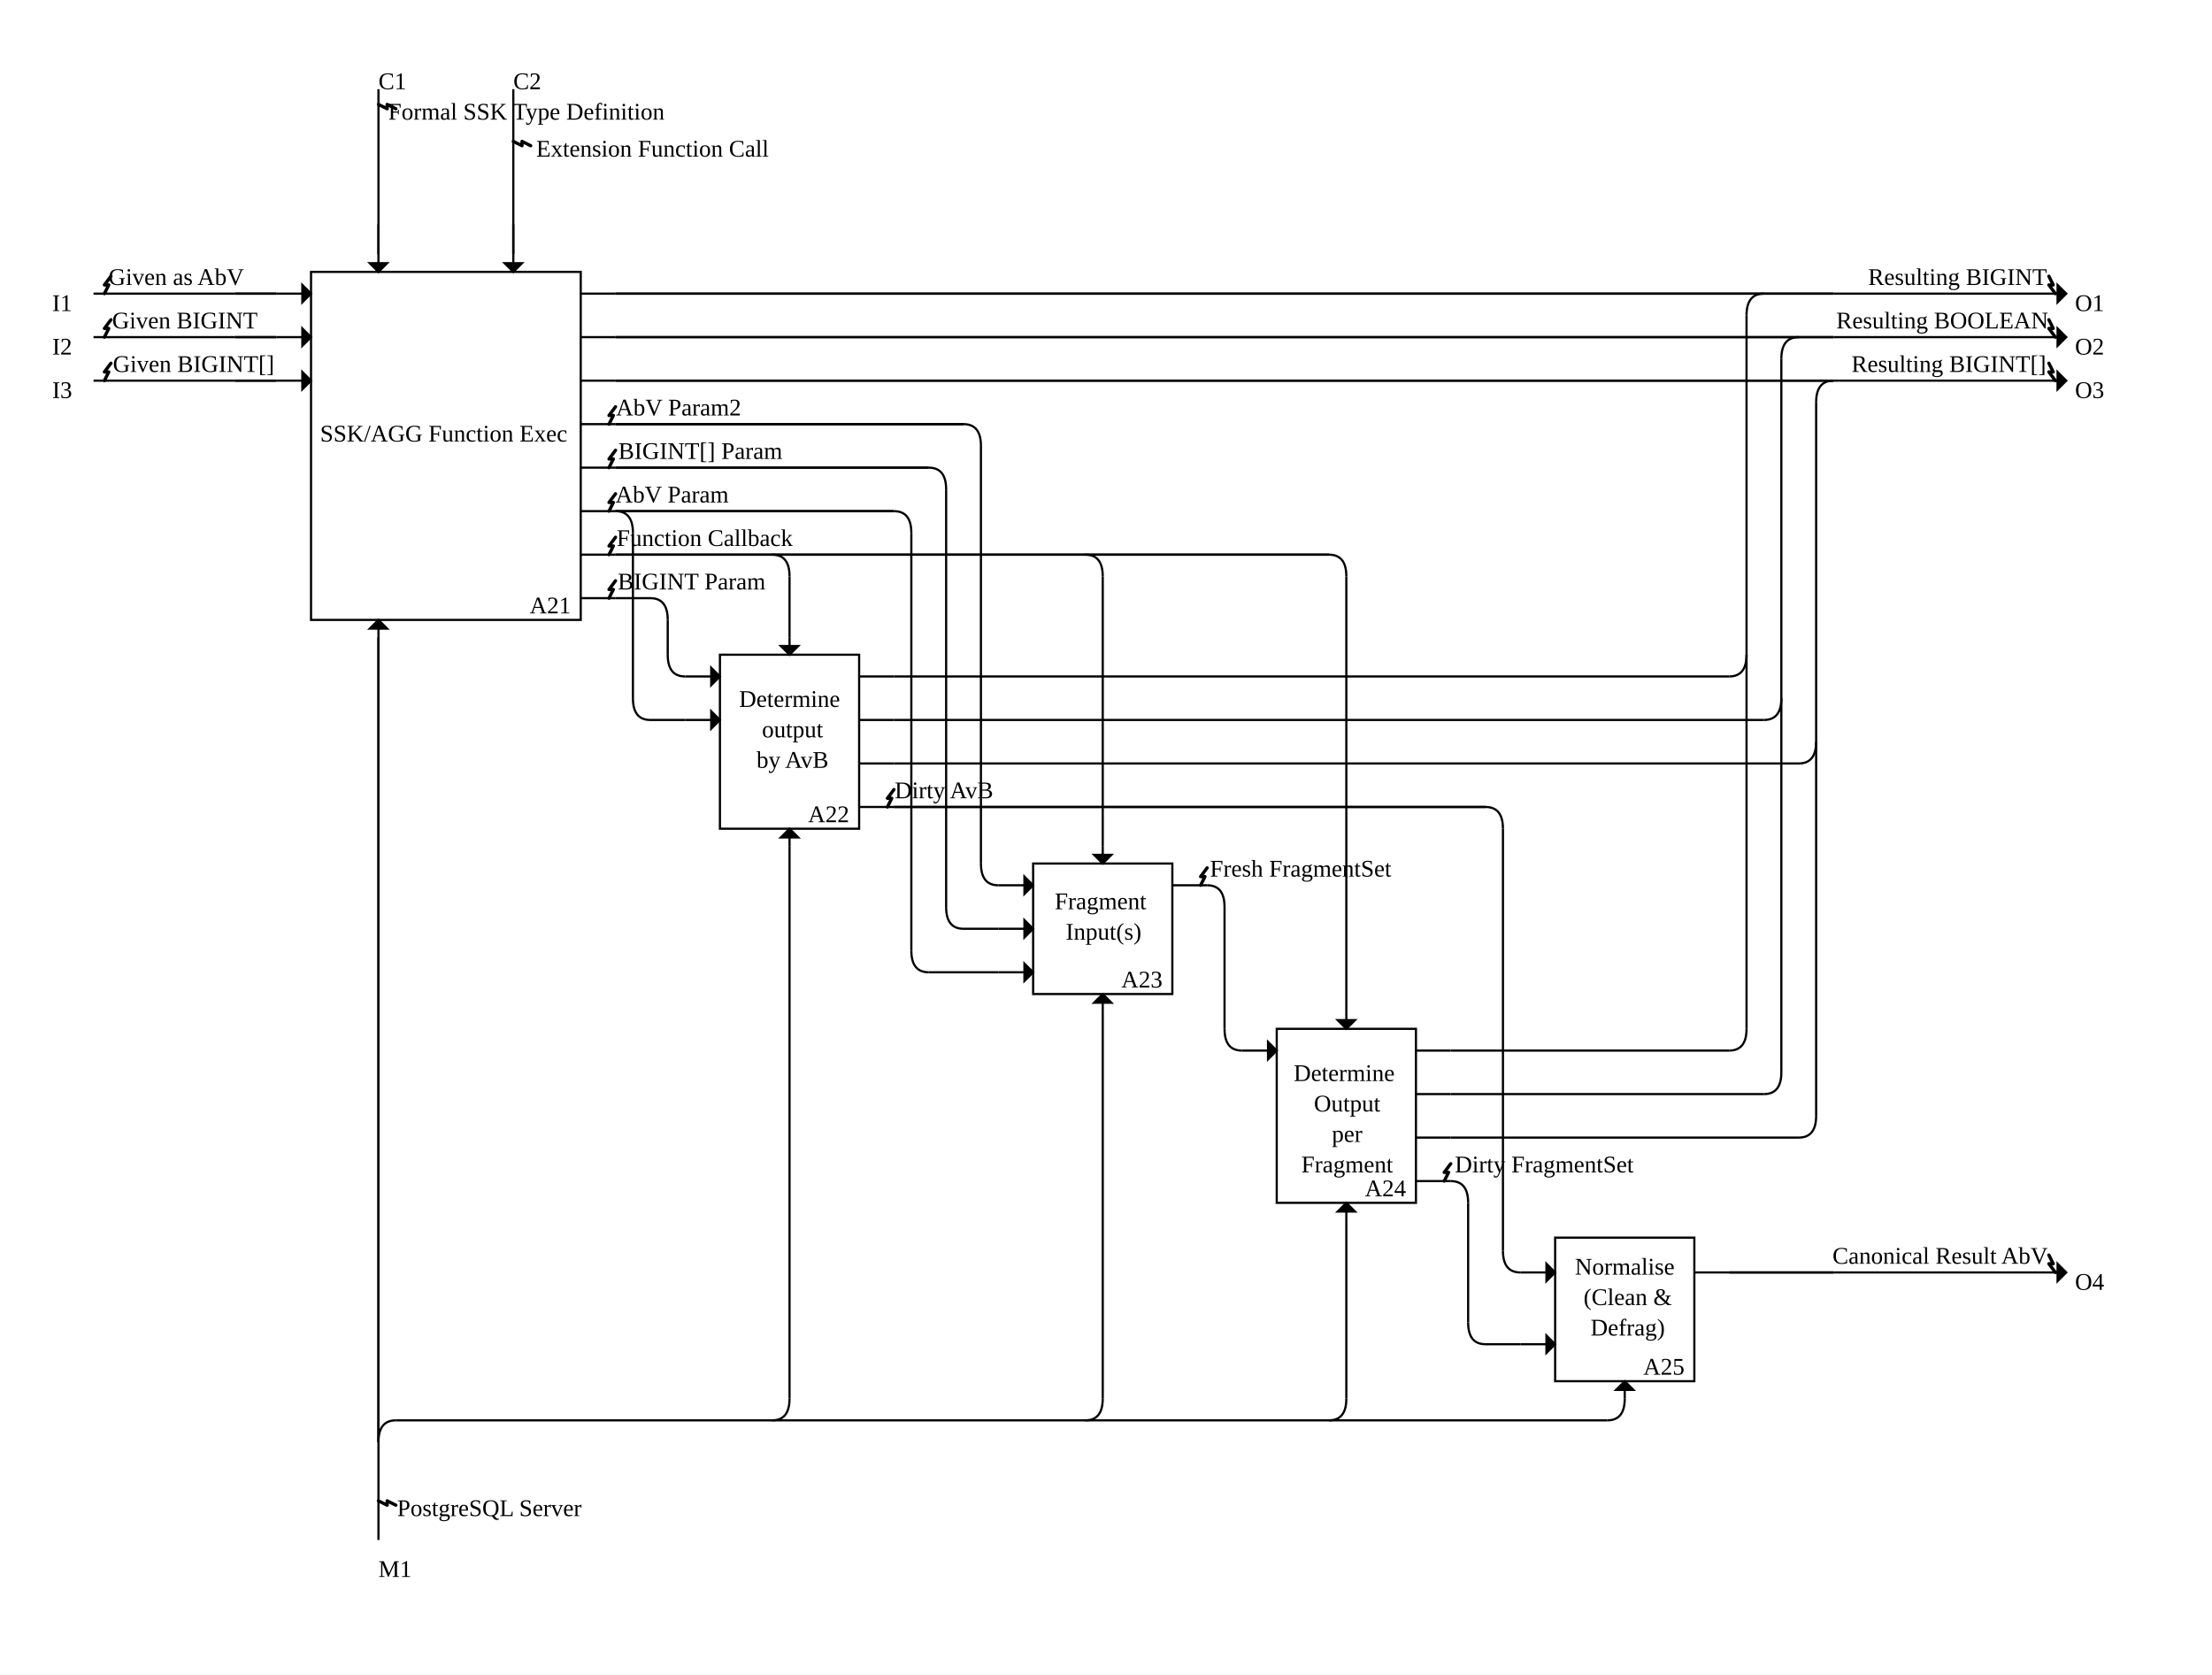
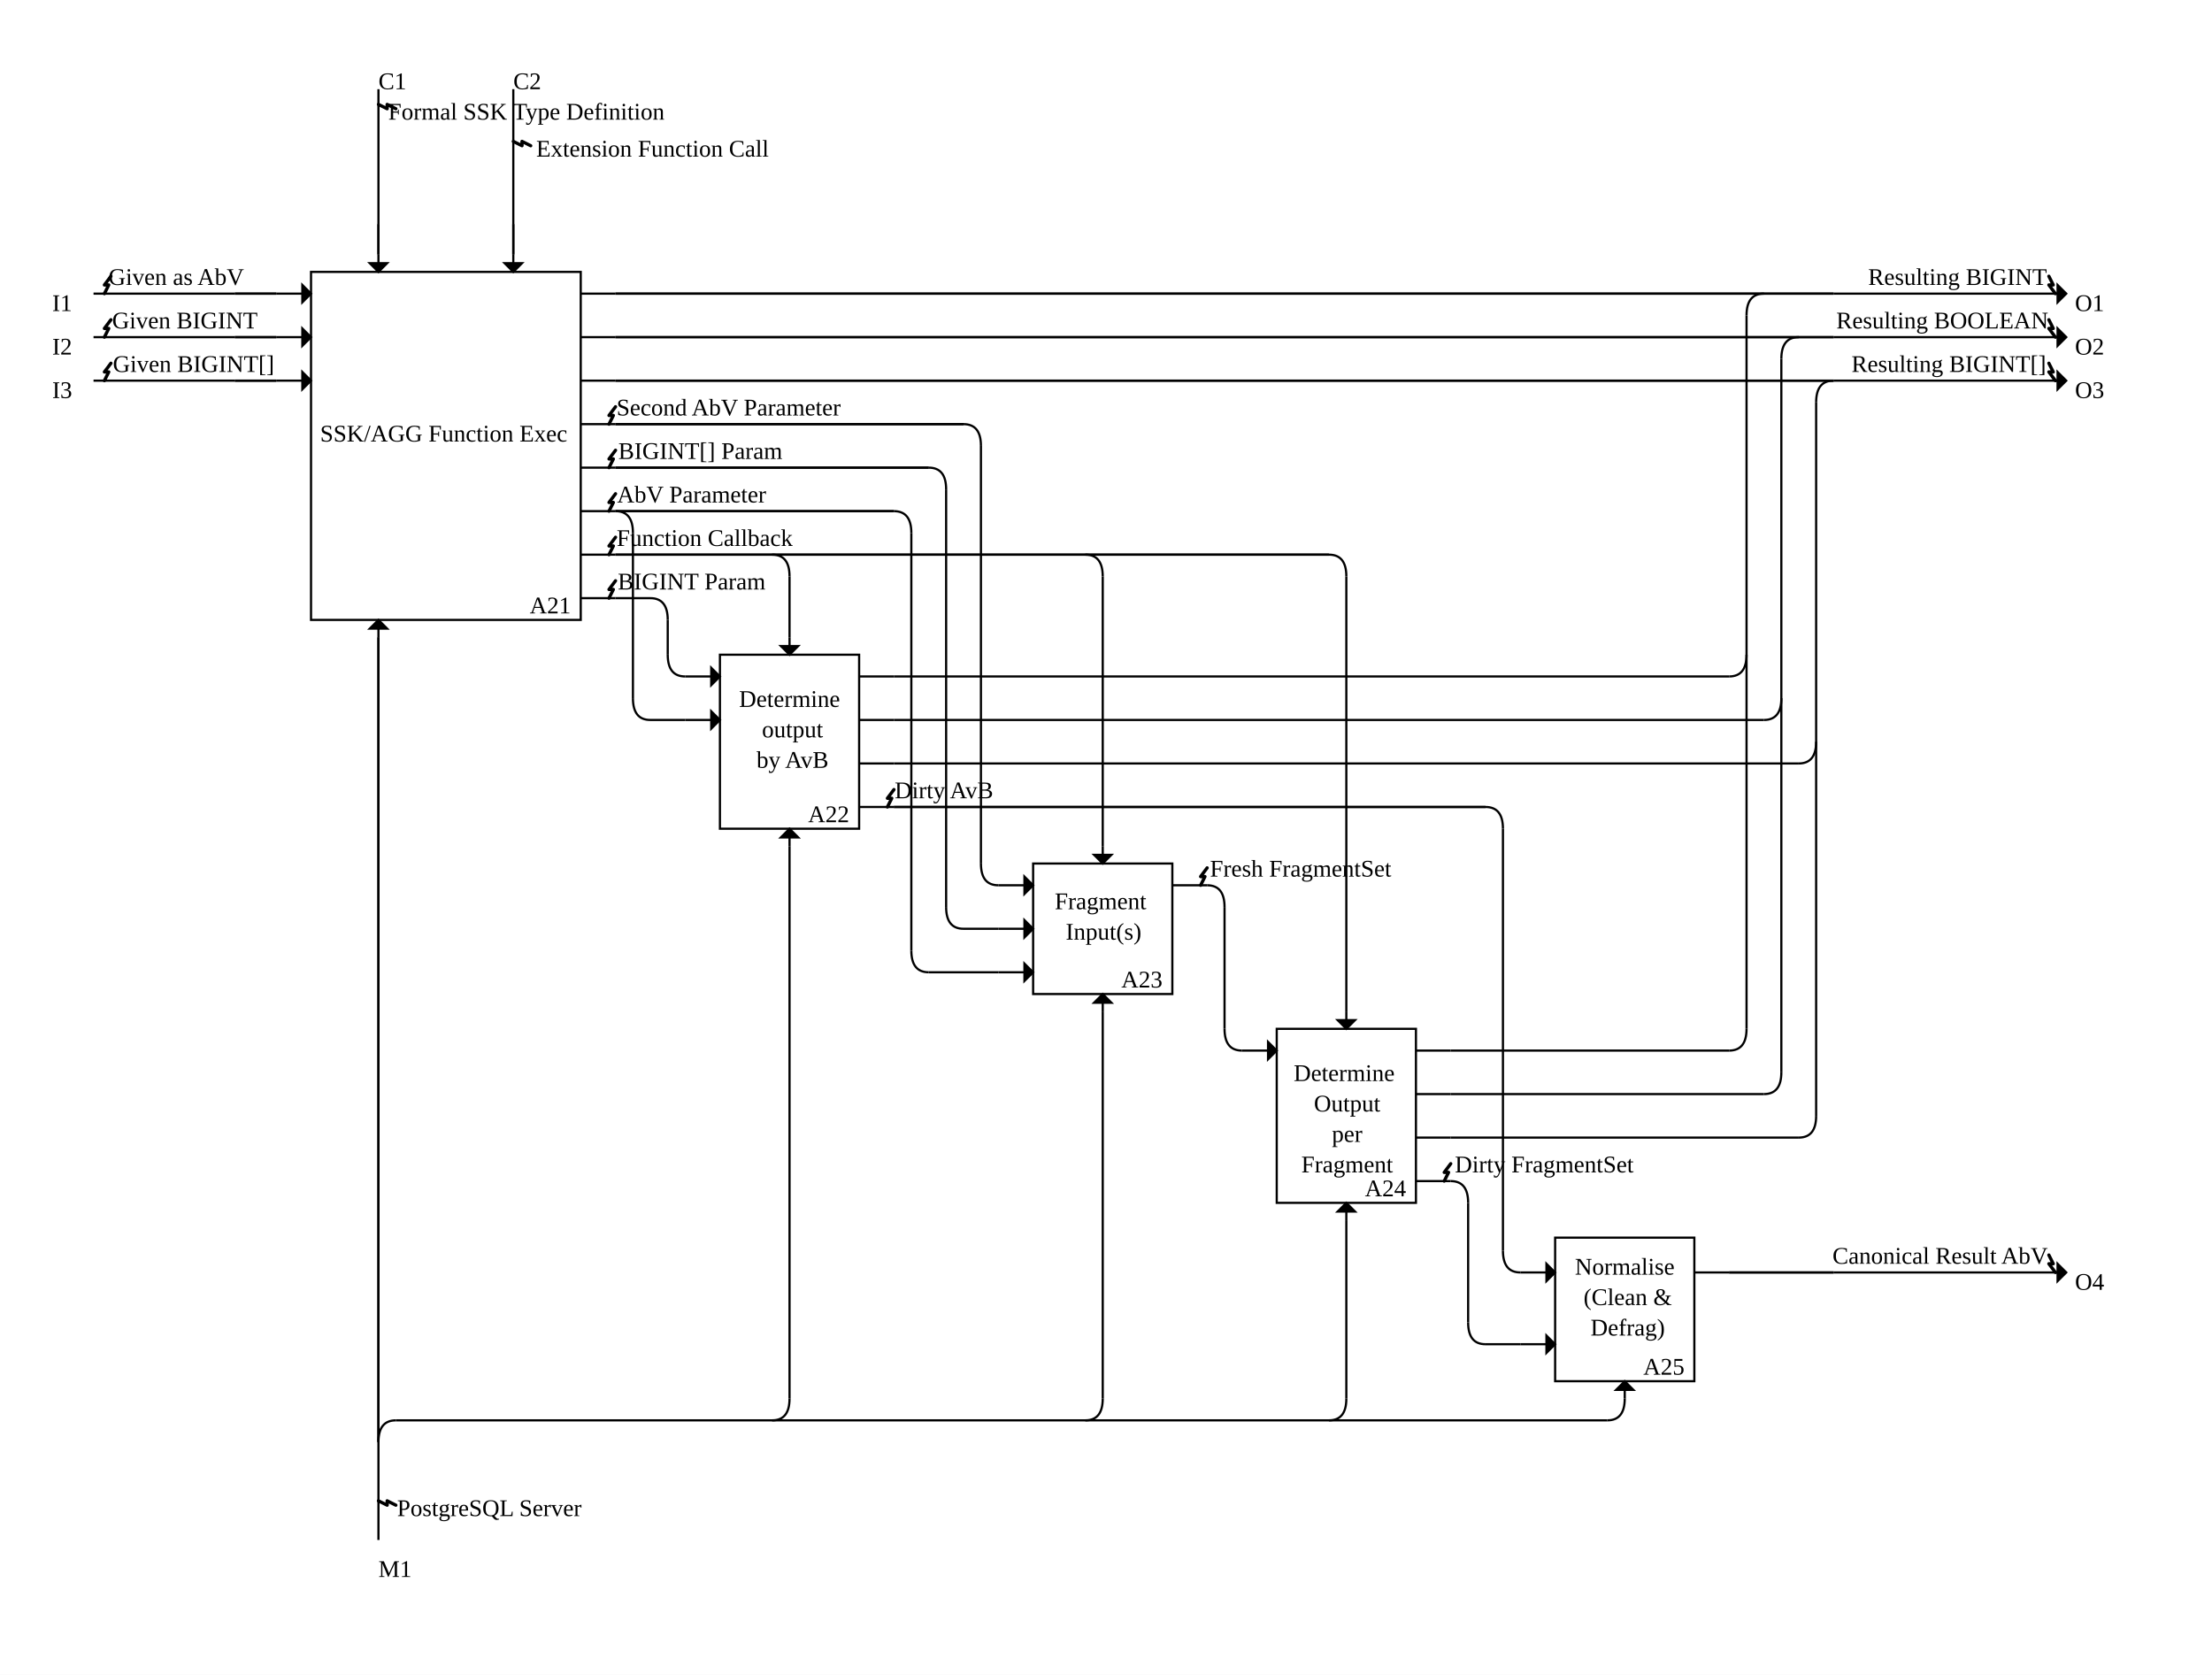
<svg xmlns="http://www.w3.org/2000/svg" xml:space="preserve" width="1017" height="770" id="797">
  <rect x="0" y="0" width="1017" height="770" fill="white" />
  <g id="872">
    <rect x="715" y="569" width="64" height="66" fill="none" stroke="rgb(0, 0, 0)" stroke-width="1" stroke-dasharray="0,0" />
    <text x="747" y="586" text-anchor="middle" font-family="Times New Roman" font-size="11" fill="rgb(0, 0, 0)">Normalise</text>
    <text x="747" y="600" text-anchor="middle" font-family="Times New Roman" font-size="11" fill="rgb(0, 0, 0)"> (Clean &amp;</text>
    <text x="747" y="614" text-anchor="middle" font-family="Times New Roman" font-size="11" fill="rgb(0, 0, 0)"> Defrag)</text>
    <text x="765" y="632" text-anchor="middle" font-family="Times New Roman" font-size="11" fill="rgb(0, 0, 0)">A25</text>
  </g>
  <g id="865">
    <rect x="587" y="473" width="64" height="80" fill="none" stroke="rgb(0, 0, 0)" stroke-width="1" stroke-dasharray="0,0" />
    <text x="618" y="497" text-anchor="middle" font-family="Times New Roman" font-size="11" fill="rgb(0, 0, 0)">Determine</text>
    <text x="618" y="511" text-anchor="middle" font-family="Times New Roman" font-size="11" fill="rgb(0, 0, 0)"> Output</text>
    <text x="618" y="525" text-anchor="middle" font-family="Times New Roman" font-size="11" fill="rgb(0, 0, 0)"> per</text>
    <text x="618" y="539" text-anchor="middle" font-family="Times New Roman" font-size="11" fill="rgb(0, 0, 0)"> Fragment</text>
    <text x="637" y="550" text-anchor="middle" font-family="Times New Roman" font-size="11" fill="rgb(0, 0, 0)">A24</text>
  </g>
  <g id="858">
    <rect x="475" y="397" width="64" height="60" fill="none" stroke="rgb(0, 0, 0)" stroke-width="1" stroke-dasharray="0,0" />
    <text x="506" y="418" text-anchor="middle" font-family="Times New Roman" font-size="11" fill="rgb(0, 0, 0)">Fragment</text>
    <text x="506" y="432" text-anchor="middle" font-family="Times New Roman" font-size="11" fill="rgb(0, 0, 0)"> Input(s)</text>
    <text x="525" y="454" text-anchor="middle" font-family="Times New Roman" font-size="11" fill="rgb(0, 0, 0)">A23</text>
  </g>
  <g id="851">
    <rect x="331" y="301" width="64" height="80" fill="none" stroke="rgb(0, 0, 0)" stroke-width="1" stroke-dasharray="0,0" />
    <text x="363" y="325" text-anchor="middle" font-family="Times New Roman" font-size="11" fill="rgb(0, 0, 0)">Determine</text>
    <text x="363" y="339" text-anchor="middle" font-family="Times New Roman" font-size="11" fill="rgb(0, 0, 0)"> output</text>
    <text x="363" y="353" text-anchor="middle" font-family="Times New Roman" font-size="11" fill="rgb(0, 0, 0)"> by AvB</text>
    <text x="381" y="378" text-anchor="middle" font-family="Times New Roman" font-size="11" fill="rgb(0, 0, 0)">A22</text>
  </g>
  <g id="832">
    <rect x="143" y="125" width="124" height="160" fill="none" stroke="rgb(0, 0, 0)" stroke-width="1" stroke-dasharray="0,0" />
    <text x="204" y="203" text-anchor="middle" font-family="Times New Roman" font-size="11" fill="rgb(0, 0, 0)">SSK/AGG Function Exec</text>
    <text x="253" y="282" text-anchor="middle" font-family="Times New Roman" font-size="11" fill="rgb(0, 0, 0)">A21</text>
  </g>
  <g id="823" stroke="rgb(0, 0, 0)" stroke-width="1" stroke-dasharray="0,0">
    <line x1="795" y1="585" x2="843" y2="585" />
    <line x1="779" y1="585" x2="795" y2="585" />
  </g>
  <g id="823.1" stroke="rgb(0, 0, 0)" stroke-width="1" stroke-dasharray="0,0">
    <line x1="795" y1="585" x2="843" y2="585" />
    <line x1="843" y1="585" x2="950" y2="585" />
    <polygon points="946, 581 946, 589 950, 585" />
    <text x="954" y="593" font-family="Times New Roman" font-size="11" stroke="black" stroke-width="0" stroke-dasharray="0,0">O4</text>
  </g>
  <g id="798" stroke="rgb(0, 0, 0)" stroke-width="1" stroke-dasharray="0,0">
    <line x1="108" y1="135" x2="127" y2="135" />
    <line x1="43" y1="135" x2="108" y2="135" />
    <text x="24" y="143" font-family="Times New Roman" font-size="11" stroke="black" stroke-width="0" stroke-dasharray="0,0">I1</text>
  </g>
  <g id="798.1" stroke="rgb(0, 0, 0)" stroke-width="1" stroke-dasharray="0,0">
    <line x1="108" y1="135" x2="127" y2="135" />
    <line x1="127" y1="135" x2="143" y2="135" />
    <polygon points="139, 131 139, 139 143, 135" />
  </g>
  <g id="801" stroke="rgb(0, 0, 0)" stroke-width="1" stroke-dasharray="0,0">
    <line x1="108" y1="155" x2="127" y2="155" />
    <line x1="43" y1="155" x2="108" y2="155" />
    <text x="24" y="163" font-family="Times New Roman" font-size="11" stroke="black" stroke-width="0" stroke-dasharray="0,0">I2</text>
  </g>
  <g id="801.1" stroke="rgb(0, 0, 0)" stroke-width="1" stroke-dasharray="0,0">
    <line x1="108" y1="155" x2="127" y2="155" />
    <line x1="127" y1="155" x2="143" y2="155" />
    <polygon points="139, 151 139, 159 143, 155" />
  </g>
  <g id="804" stroke="rgb(0, 0, 0)" stroke-width="1" stroke-dasharray="0,0">
    <line x1="108" y1="175" x2="127" y2="175" />
    <line x1="43" y1="175" x2="108" y2="175" />
    <text x="24" y="183" font-family="Times New Roman" font-size="11" stroke="black" stroke-width="0" stroke-dasharray="0,0">I3</text>
  </g>
  <g id="804.1" stroke="rgb(0, 0, 0)" stroke-width="1" stroke-dasharray="0,0">
    <line x1="108" y1="175" x2="127" y2="175" />
    <line x1="127" y1="175" x2="143" y2="175" />
    <polygon points="139, 171 139, 179 143, 175" />
  </g>
  <g id="814" stroke="rgb(0, 0, 0)" stroke-width="1" stroke-dasharray="0,0">
    <line x1="667" y1="523" x2="827" y2="523" />
    <path fill="none" d="M827, 523 Q835, 523 835, 513" />
    <line x1="651" y1="523" x2="667" y2="523" />
  </g>
  <g id="814.1" stroke="rgb(0, 0, 0)" stroke-width="1" stroke-dasharray="0,0">
    <line x1="411" y1="351" x2="827" y2="351" />
    <path fill="none" d="M827, 351 Q835, 351 835, 341" />
    <line x1="395" y1="351" x2="411" y2="351" />
  </g>
  <g id="814.2" stroke="rgb(0, 0, 0)" stroke-width="1" stroke-dasharray="0,0">
    <line x1="283" y1="175" x2="843" y2="175" />
    <line x1="267" y1="175" x2="283" y2="175" />
  </g>
  <g id="814.3" stroke="rgb(0, 0, 0)" stroke-width="1" stroke-dasharray="0,0">
    <line x1="283" y1="175" x2="843" y2="175" />
    <line x1="843" y1="175" x2="950" y2="175" />
    <polygon points="946, 171 946, 179 950, 175" />
    <text x="954" y="183" font-family="Times New Roman" font-size="11" stroke="black" stroke-width="0" stroke-dasharray="0,0">O3</text>
  </g>
  <g id="814.4" stroke="rgb(0, 0, 0)" stroke-width="1" stroke-dasharray="0,0">
    <line x1="835" y1="185" x2="835" y2="513" />
    <path fill="none" d="M843, 175 Q835, 175 835, 185" />
  </g>
  <g id="817" stroke="rgb(0, 0, 0)" stroke-width="1" stroke-dasharray="0,0">
    <line x1="667" y1="503" x2="811" y2="503" />
    <path fill="none" d="M811, 503 Q819, 503 819, 493" />
    <line x1="651" y1="503" x2="667" y2="503" />
  </g>
  <g id="817.1" stroke="rgb(0, 0, 0)" stroke-width="1" stroke-dasharray="0,0">
    <line x1="411" y1="331" x2="811" y2="331" />
    <path fill="none" d="M811, 331 Q819, 331 819, 321" />
    <line x1="395" y1="331" x2="411" y2="331" />
  </g>
  <g id="817.2" stroke="rgb(0, 0, 0)" stroke-width="1" stroke-dasharray="0,0">
    <line x1="283" y1="155" x2="843" y2="155" />
    <line x1="267" y1="155" x2="283" y2="155" />
  </g>
  <g id="817.3" stroke="rgb(0, 0, 0)" stroke-width="1" stroke-dasharray="0,0">
    <line x1="283" y1="155" x2="843" y2="155" />
    <line x1="843" y1="155" x2="950" y2="155" />
    <polygon points="946, 151 946, 159 950, 155" />
    <text x="954" y="163" font-family="Times New Roman" font-size="11" stroke="black" stroke-width="0" stroke-dasharray="0,0">O2</text>
  </g>
  <g id="817.4" stroke="rgb(0, 0, 0)" stroke-width="1" stroke-dasharray="0,0">
    <line x1="819" y1="165" x2="819" y2="493" />
    <path fill="none" d="M827, 155 Q819, 155 819, 165" />
  </g>
  <g id="820" stroke="rgb(0, 0, 0)" stroke-width="1" stroke-dasharray="0,0">
    <line x1="667" y1="483" x2="795" y2="483" />
    <path fill="none" d="M795, 483 Q803, 483 803, 473" />
    <line x1="651" y1="483" x2="667" y2="483" />
  </g>
  <g id="820.1" stroke="rgb(0, 0, 0)" stroke-width="1" stroke-dasharray="0,0">
    <line x1="411" y1="311" x2="795" y2="311" />
    <path fill="none" d="M795, 311 Q803, 311 803, 301" />
    <line x1="395" y1="311" x2="411" y2="311" />
  </g>
  <g id="820.2" stroke="rgb(0, 0, 0)" stroke-width="1" stroke-dasharray="0,0">
    <line x1="283" y1="135" x2="843" y2="135" />
    <line x1="267" y1="135" x2="283" y2="135" />
  </g>
  <g id="820.3" stroke="rgb(0, 0, 0)" stroke-width="1" stroke-dasharray="0,0">
    <line x1="283" y1="135" x2="843" y2="135" />
    <line x1="843" y1="135" x2="950" y2="135" />
    <polygon points="946, 131 946, 139 950, 135" />
    <text x="954" y="143" font-family="Times New Roman" font-size="11" stroke="black" stroke-width="0" stroke-dasharray="0,0">O1</text>
  </g>
  <g id="820.4" stroke="rgb(0, 0, 0)" stroke-width="1" stroke-dasharray="0,0">
    <line x1="803" y1="145" x2="803" y2="473" />
    <path fill="none" d="M811, 135 Q803, 135 803, 145" />
  </g>
  <g id="855" stroke="rgb(0, 0, 0)" stroke-width="1" stroke-dasharray="0,0">
    <line x1="699" y1="585" x2="699" y2="585" />
    <line x1="699" y1="585" x2="715" y2="585" />
    <polygon points="711, 581 711, 589 715, 585" />
  </g>
  <g id="855.1" stroke="rgb(0, 0, 0)" stroke-width="1" stroke-dasharray="0,0">
    <line x1="411" y1="371" x2="683" y2="371" />
    <line x1="395" y1="371" x2="411" y2="371" />
  </g>
  <g id="855.2" stroke="rgb(0, 0, 0)" stroke-width="1" stroke-dasharray="0,0">
    <line x1="411" y1="371" x2="683" y2="371" />
    <path fill="none" d="M691, 381 Q691, 371 683, 371" />
  </g>
  <g id="855.3" stroke="rgb(0, 0, 0)" stroke-width="1" stroke-dasharray="0,0">
    <line x1="691" y1="381" x2="691" y2="575" />
    <path fill="none" d="M691, 575 Q691, 585 699, 585" />
  </g>
  <g id="869" stroke="rgb(0, 0, 0)" stroke-width="1" stroke-dasharray="0,0">
    <line x1="683" y1="618" x2="699" y2="618" />
    <line x1="699" y1="618" x2="715" y2="618" />
    <polygon points="711, 614 711, 622 715, 618" />
  </g>
  <g id="869.1" stroke="rgb(0, 0, 0)" stroke-width="1" stroke-dasharray="0,0">
    <line x1="667" y1="543" x2="667" y2="543" />
    <path fill="none" d="M675, 553 Q675, 543 667, 543" />
    <line x1="651" y1="543" x2="667" y2="543" />
  </g>
  <g id="869.2" stroke="rgb(0, 0, 0)" stroke-width="1" stroke-dasharray="0,0">
    <line x1="675" y1="553" x2="675" y2="608" />
    <path fill="none" d="M675, 608 Q675, 618 683, 618" />
  </g>
  <g id="862" stroke="rgb(0, 0, 0)" stroke-width="1" stroke-dasharray="0,0">
    <line x1="571" y1="483" x2="571" y2="483" />
    <line x1="571" y1="483" x2="587" y2="483" />
    <polygon points="583, 479 583, 487 587, 483" />
  </g>
  <g id="862.1" stroke="rgb(0, 0, 0)" stroke-width="1" stroke-dasharray="0,0">
    <line x1="555" y1="407" x2="555" y2="407" />
    <path fill="none" d="M563, 417 Q563, 407 555, 407" />
    <line x1="539" y1="407" x2="555" y2="407" />
  </g>
  <g id="862.2" stroke="rgb(0, 0, 0)" stroke-width="1" stroke-dasharray="0,0">
    <line x1="563" y1="417" x2="563" y2="473" />
    <path fill="none" d="M563, 473 Q563, 483 571, 483" />
  </g>
  <g id="836" stroke="rgb(0, 0, 0)" stroke-width="1" stroke-dasharray="0,0">
    <line x1="459" y1="407" x2="459" y2="407" />
    <line x1="459" y1="407" x2="475" y2="407" />
    <polygon points="471, 403 471, 411 475, 407" />
  </g>
  <g id="836.1" stroke="rgb(0, 0, 0)" stroke-width="1" stroke-dasharray="0,0">
    <line x1="283" y1="195" x2="443" y2="195" />
    <line x1="267" y1="195" x2="283" y2="195" />
  </g>
  <g id="836.2" stroke="rgb(0, 0, 0)" stroke-width="1" stroke-dasharray="0,0">
    <line x1="283" y1="195" x2="443" y2="195" />
    <path fill="none" d="M451, 205 Q451, 195 443, 195" />
  </g>
  <g id="836.3" stroke="rgb(0, 0, 0)" stroke-width="1" stroke-dasharray="0,0">
    <line x1="451" y1="205" x2="451" y2="397" />
    <path fill="none" d="M451, 397 Q451, 407 459, 407" />
  </g>
  <g id="839" stroke="rgb(0, 0, 0)" stroke-width="1" stroke-dasharray="0,0">
    <line x1="443" y1="427" x2="459" y2="427" />
    <line x1="459" y1="427" x2="475" y2="427" />
    <polygon points="471, 423 471, 431 475, 427" />
  </g>
  <g id="839.1" stroke="rgb(0, 0, 0)" stroke-width="1" stroke-dasharray="0,0">
    <line x1="283" y1="215" x2="427" y2="215" />
    <line x1="267" y1="215" x2="283" y2="215" />
  </g>
  <g id="839.2" stroke="rgb(0, 0, 0)" stroke-width="1" stroke-dasharray="0,0">
    <line x1="283" y1="215" x2="427" y2="215" />
    <path fill="none" d="M435, 225 Q435, 215 427, 215" />
  </g>
  <g id="839.3" stroke="rgb(0, 0, 0)" stroke-width="1" stroke-dasharray="0,0">
    <line x1="435" y1="225" x2="435" y2="417" />
    <path fill="none" d="M435, 417 Q435, 427 443, 427" />
  </g>
  <g id="845" stroke="rgb(0, 0, 0)" stroke-width="1" stroke-dasharray="0,0">
    <line x1="283" y1="255" x2="611" y2="255" />
    <line x1="267" y1="255" x2="283" y2="255" />
  </g>
  <g id="845.1" stroke="rgb(0, 0, 0)" stroke-width="1" stroke-dasharray="0,0">
    <line x1="283" y1="255" x2="611" y2="255" />
    <path fill="none" d="M363, 265 Q363, 255 355, 255" />
    <path fill="none" d="M507, 265 Q507, 255 499, 255" />
    <path fill="none" d="M619, 265 Q619, 255 611, 255" />
  </g>
  <g id="845.2" stroke="rgb(0, 0, 0)" stroke-width="1" stroke-dasharray="0,0">
    <line x1="619" y1="265" x2="619" y2="465" />
    <line x1="619" y1="465" x2="619" y2="473" />
    <polygon points="615, 469 623, 469 619, 473" />
  </g>
  <g id="845.3" stroke="rgb(0, 0, 0)" stroke-width="1" stroke-dasharray="0,0">
    <line x1="507" y1="265" x2="507" y2="389" />
    <line x1="507" y1="389" x2="507" y2="397" />
    <polygon points="503, 393 511, 393 507, 397" />
  </g>
  <g id="845.4" stroke="rgb(0, 0, 0)" stroke-width="1" stroke-dasharray="0,0">
    <line x1="363" y1="265" x2="363" y2="293" />
    <line x1="363" y1="293" x2="363" y2="301" />
    <polygon points="359, 297 367, 297 363, 301" />
  </g>
  <g id="842" stroke="rgb(0, 0, 0)" stroke-width="1" stroke-dasharray="0,0">
    <line x1="427" y1="447" x2="459" y2="447" />
    <line x1="459" y1="447" x2="475" y2="447" />
    <polygon points="471, 443 471, 451 475, 447" />
  </g>
  <g id="842.1" stroke="rgb(0, 0, 0)" stroke-width="1" stroke-dasharray="0,0">
    <line x1="299" y1="331" x2="315" y2="331" />
    <line x1="315" y1="331" x2="331" y2="331" />
    <polygon points="327, 327 327, 335 331, 331" />
  </g>
  <g id="842.2" stroke="rgb(0, 0, 0)" stroke-width="1" stroke-dasharray="0,0">
    <line x1="283" y1="235" x2="411" y2="235" />
    <path fill="none" d="M291, 245 Q291, 235 283, 235" />
    <line x1="267" y1="235" x2="283" y2="235" />
  </g>
  <g id="842.3" stroke="rgb(0, 0, 0)" stroke-width="1" stroke-dasharray="0,0">
    <line x1="283" y1="235" x2="411" y2="235" />
    <path fill="none" d="M419, 245 Q419, 235 411, 235" />
  </g>
  <g id="842.4" stroke="rgb(0, 0, 0)" stroke-width="1" stroke-dasharray="0,0">
    <line x1="419" y1="245" x2="419" y2="437" />
    <path fill="none" d="M419, 437 Q419, 447 427, 447" />
  </g>
  <g id="842.5" stroke="rgb(0, 0, 0)" stroke-width="1" stroke-dasharray="0,0">
    <line x1="291" y1="245" x2="291" y2="321" />
    <path fill="none" d="M291, 321 Q291, 331 299, 331" />
  </g>
  <g id="848" stroke="rgb(0, 0, 0)" stroke-width="1" stroke-dasharray="0,0">
    <line x1="315" y1="311" x2="315" y2="311" />
    <line x1="315" y1="311" x2="331" y2="311" />
    <polygon points="327, 307 327, 315 331, 311" />
  </g>
  <g id="848.1" stroke="rgb(0, 0, 0)" stroke-width="1" stroke-dasharray="0,0">
    <line x1="283" y1="275" x2="299" y2="275" />
    <path fill="none" d="M307, 285 Q307, 275 299, 275" />
    <line x1="267" y1="275" x2="283" y2="275" />
  </g>
  <g id="848.2" stroke="rgb(0, 0, 0)" stroke-width="1" stroke-dasharray="0,0">
    <line x1="307" y1="285" x2="307" y2="301" />
    <path fill="none" d="M307, 301 Q307, 311 315, 311" />
  </g>
  <g id="807" stroke="rgb(0, 0, 0)" stroke-width="1" stroke-dasharray="0,0">
    <line x1="174" y1="103" x2="174" y2="117" />
    <line x1="174" y1="41" x2="174" y2="103" />
    <text x="174" y="41" font-family="Times New Roman" font-size="11" stroke="black" stroke-width="0" stroke-dasharray="0,0">C1</text>
  </g>
  <g id="807.1" stroke="rgb(0, 0, 0)" stroke-width="1" stroke-dasharray="0,0">
    <line x1="174" y1="103" x2="174" y2="117" />
    <line x1="174" y1="117" x2="174" y2="125" />
    <polygon points="170, 121 178, 121 174, 125" />
  </g>
  <g id="811" stroke="rgb(0, 0, 0)" stroke-width="1" stroke-dasharray="0,0">
    <line x1="236" y1="103" x2="236" y2="117" />
    <line x1="236" y1="41" x2="236" y2="103" />
    <text x="236" y="41" font-family="Times New Roman" font-size="11" stroke="black" stroke-width="0" stroke-dasharray="0,0">C2</text>
  </g>
  <g id="811.1" stroke="rgb(0, 0, 0)" stroke-width="1" stroke-dasharray="0,0">
    <line x1="236" y1="103" x2="236" y2="117" />
    <line x1="236" y1="117" x2="236" y2="125" />
    <polygon points="232, 121 240, 121 236, 125" />
  </g>
  <g id="826" stroke="rgb(0, 0, 0)" stroke-width="1" stroke-dasharray="0,0">
    <line x1="182" y1="653" x2="739" y2="653" />
    <path fill="none" d="M355, 653 Q363, 653 363, 643" />
    <path fill="none" d="M499, 653 Q507, 653 507, 643" />
    <path fill="none" d="M611, 653 Q619, 653 619, 643" />
    <path fill="none" d="M739, 653 Q747, 653 747, 643" />
  </g>
  <g id="826.1" stroke="rgb(0, 0, 0)" stroke-width="1" stroke-dasharray="0,0">
    <line x1="747" y1="643" x2="747" y2="643" />
    <line x1="747" y1="635" x2="747" y2="643" />
    <polygon points="743, 639 751, 639 747, 635" />
  </g>
  <g id="826.2" stroke="rgb(0, 0, 0)" stroke-width="1" stroke-dasharray="0,0">
    <line x1="619" y1="561" x2="619" y2="643" />
    <line x1="619" y1="553" x2="619" y2="561" />
    <polygon points="615, 557 623, 557 619, 553" />
  </g>
  <g id="826.3" stroke="rgb(0, 0, 0)" stroke-width="1" stroke-dasharray="0,0">
    <line x1="507" y1="465" x2="507" y2="643" />
    <line x1="507" y1="457" x2="507" y2="465" />
    <polygon points="503, 461 511, 461 507, 457" />
  </g>
  <g id="826.4" stroke="rgb(0, 0, 0)" stroke-width="1" stroke-dasharray="0,0">
    <line x1="363" y1="389" x2="363" y2="643" />
    <line x1="363" y1="381" x2="363" y2="389" />
    <polygon points="359, 385 367, 385 363, 381" />
  </g>
  <g id="826.5" stroke="rgb(0, 0, 0)" stroke-width="1" stroke-dasharray="0,0">
    <line x1="174" y1="293" x2="174" y2="663" />
    <path fill="none" d="M182, 653 Q174, 653 174, 663" />
    <line x1="174" y1="663" x2="174" y2="708" />
    <text x="174" y="725" font-family="Times New Roman" font-size="11" stroke="black" stroke-width="0" stroke-dasharray="0,0">M1</text>
  </g>
  <g id="826.6" stroke="rgb(0, 0, 0)" stroke-width="1" stroke-dasharray="0,0">
    <line x1="174" y1="293" x2="174" y2="663" />
    <line x1="174" y1="285" x2="174" y2="293" />
    <polygon points="170, 289 178, 289 174, 285" />
  </g>
  <text x="892" y="581" text-anchor="middle" font-family="Times New Roman" font-size="11" fill="rgb(0, 0, 0)">Canonical Result AbV</text>
  <path d="M 942,577 L 944,581 L 942,581 L 945,585" fill="none" stroke="rgb(0, 0, 0)" stroke-width="1.5" stroke-dasharray="0,0" stroke-linecap="round" stroke-linejoin="round" />
  <text x="710" y="539" text-anchor="middle" font-family="Times New Roman" font-size="11" fill="rgb(0, 0, 0)">Dirty FragmentSet</text>
  <path d="M 667,535 L 664,539 L 666,539 L 664,543" fill="none" stroke="rgb(0, 0, 0)" stroke-width="1.5" stroke-dasharray="0,0" stroke-linecap="round" stroke-linejoin="round" />
  <text x="598" y="403" text-anchor="middle" font-family="Times New Roman" font-size="11" fill="rgb(0, 0, 0)">Fresh FragmentSet</text>
  <path d="M 555,399 L 552,403 L 554,403 L 552,407" fill="none" stroke="rgb(0, 0, 0)" stroke-width="1.5" stroke-dasharray="0,0" stroke-linecap="round" stroke-linejoin="round" />
  <text x="434" y="367" text-anchor="middle" font-family="Times New Roman" font-size="11" fill="rgb(0, 0, 0)">Dirty AvB</text>
  <path d="M 411,363 L 408,367 L 410,367 L 408,371" fill="none" stroke="rgb(0, 0, 0)" stroke-width="1.5" stroke-dasharray="0,0" stroke-linecap="round" stroke-linejoin="round" />
  <text x="81" y="131" text-anchor="middle" font-family="Times New Roman" font-size="11" fill="rgb(0, 0, 0)">Given as AbV</text>
  <path d="M 51,127 L 48,131 L 50,131 L 48,135" fill="none" stroke="rgb(0, 0, 0)" stroke-width="1.5" stroke-dasharray="0,0" stroke-linecap="round" stroke-linejoin="round" />
  <text x="85" y="151" text-anchor="middle" font-family="Times New Roman" font-size="11" fill="rgb(0, 0, 0)">Given BIGINT</text>
  <path d="M 51,147 L 48,151 L 50,151 L 48,155" fill="none" stroke="rgb(0, 0, 0)" stroke-width="1.5" stroke-dasharray="0,0" stroke-linecap="round" stroke-linejoin="round" />
  <text x="89" y="171" text-anchor="middle" font-family="Times New Roman" font-size="11" fill="rgb(0, 0, 0)">Given BIGINT[]</text>
  <path d="M 51,167 L 48,171 L 50,171 L 48,175" fill="none" stroke="rgb(0, 0, 0)" stroke-width="1.5" stroke-dasharray="0,0" stroke-linecap="round" stroke-linejoin="round" />
-   <text x="312" y="191" text-anchor="middle" font-family="Times New Roman" font-size="11" fill="rgb(0, 0, 0)">AbV Param2</text>
+   <text x="335" y="191" text-anchor="middle" font-family="Times New Roman" font-size="11" fill="rgb(0, 0, 0)">Second AbV Parameter</text>
  <path d="M 283,187 L 280,191 L 282,191 L 280,195" fill="none" stroke="rgb(0, 0, 0)" stroke-width="1.5" stroke-dasharray="0,0" stroke-linecap="round" stroke-linejoin="round" />
  <text x="322" y="211" text-anchor="middle" font-family="Times New Roman" font-size="11" fill="rgb(0, 0, 0)">BIGINT[] Param</text>
  <path d="M 283,207 L 280,211 L 282,211 L 280,215" fill="none" stroke="rgb(0, 0, 0)" stroke-width="1.5" stroke-dasharray="0,0" stroke-linecap="round" stroke-linejoin="round" />
-   <text x="309" y="231" text-anchor="middle" font-family="Times New Roman" font-size="11" fill="rgb(0, 0, 0)">AbV Param</text>
+   <text x="318" y="231" text-anchor="middle" font-family="Times New Roman" font-size="11" fill="rgb(0, 0, 0)">AbV Parameter</text>
  <path d="M 283,227 L 280,231 L 282,231 L 280,235" fill="none" stroke="rgb(0, 0, 0)" stroke-width="1.5" stroke-dasharray="0,0" stroke-linecap="round" stroke-linejoin="round" />
  <text x="324" y="251" text-anchor="middle" font-family="Times New Roman" font-size="11" fill="rgb(0, 0, 0)">Function Callback</text>
  <path d="M 283,247 L 280,251 L 282,251 L 280,255" fill="none" stroke="rgb(0, 0, 0)" stroke-width="1.5" stroke-dasharray="0,0" stroke-linecap="round" stroke-linejoin="round" />
  <text x="318" y="271" text-anchor="middle" font-family="Times New Roman" font-size="11" fill="rgb(0, 0, 0)">BIGINT Param</text>
  <path d="M 283,267 L 280,271 L 282,271 L 280,275" fill="none" stroke="rgb(0, 0, 0)" stroke-width="1.5" stroke-dasharray="0,0" stroke-linecap="round" stroke-linejoin="round" />
  <text x="896" y="171" text-anchor="middle" font-family="Times New Roman" font-size="11" fill="rgb(0, 0, 0)">Resulting BIGINT[]</text>
  <path d="M 942,167 L 944,171 L 942,171 L 945,175" fill="none" stroke="rgb(0, 0, 0)" stroke-width="1.5" stroke-dasharray="0,0" stroke-linecap="round" stroke-linejoin="round" />
  <text x="893" y="151" text-anchor="middle" font-family="Times New Roman" font-size="11" fill="rgb(0, 0, 0)">Resulting BOOLEAN</text>
  <path d="M 942,147 L 944,151 L 942,151 L 945,155" fill="none" stroke="rgb(0, 0, 0)" stroke-width="1.5" stroke-dasharray="0,0" stroke-linecap="round" stroke-linejoin="round" />
  <text x="900" y="131" text-anchor="middle" font-family="Times New Roman" font-size="11" fill="rgb(0, 0, 0)">Resulting BIGINT</text>
  <path d="M 942,127 L 944,131 L 942,131 L 945,135" fill="none" stroke="rgb(0, 0, 0)" stroke-width="1.5" stroke-dasharray="0,0" stroke-linecap="round" stroke-linejoin="round" />
  <text x="242" y="55" text-anchor="middle" font-family="Times New Roman" font-size="11" fill="rgb(0, 0, 0)">Formal SSK Type Definition</text>
  <path d="M 182,50 L 178,48 L 178,50 L 174,48" fill="none" stroke="rgb(0, 0, 0)" stroke-width="1.5" stroke-dasharray="0,0" stroke-linecap="round" stroke-linejoin="round" />
  <text x="300" y="72" text-anchor="middle" font-family="Times New Roman" font-size="11" fill="rgb(0, 0, 0)">Extension Function Call</text>
  <path d="M 244,67 L 240,65 L 240,67 L 236,65" fill="none" stroke="rgb(0, 0, 0)" stroke-width="1.5" stroke-dasharray="0,0" stroke-linecap="round" stroke-linejoin="round" />
  <text x="225" y="697" text-anchor="middle" font-family="Times New Roman" font-size="11" fill="rgb(0, 0, 0)">PostgreSQL Server</text>
  <path d="M 182,692 L 178,690 L 178,692 L 174,690" fill="none" stroke="rgb(0, 0, 0)" stroke-width="1.5" stroke-dasharray="0,0" stroke-linecap="round" stroke-linejoin="round" />
</svg>
